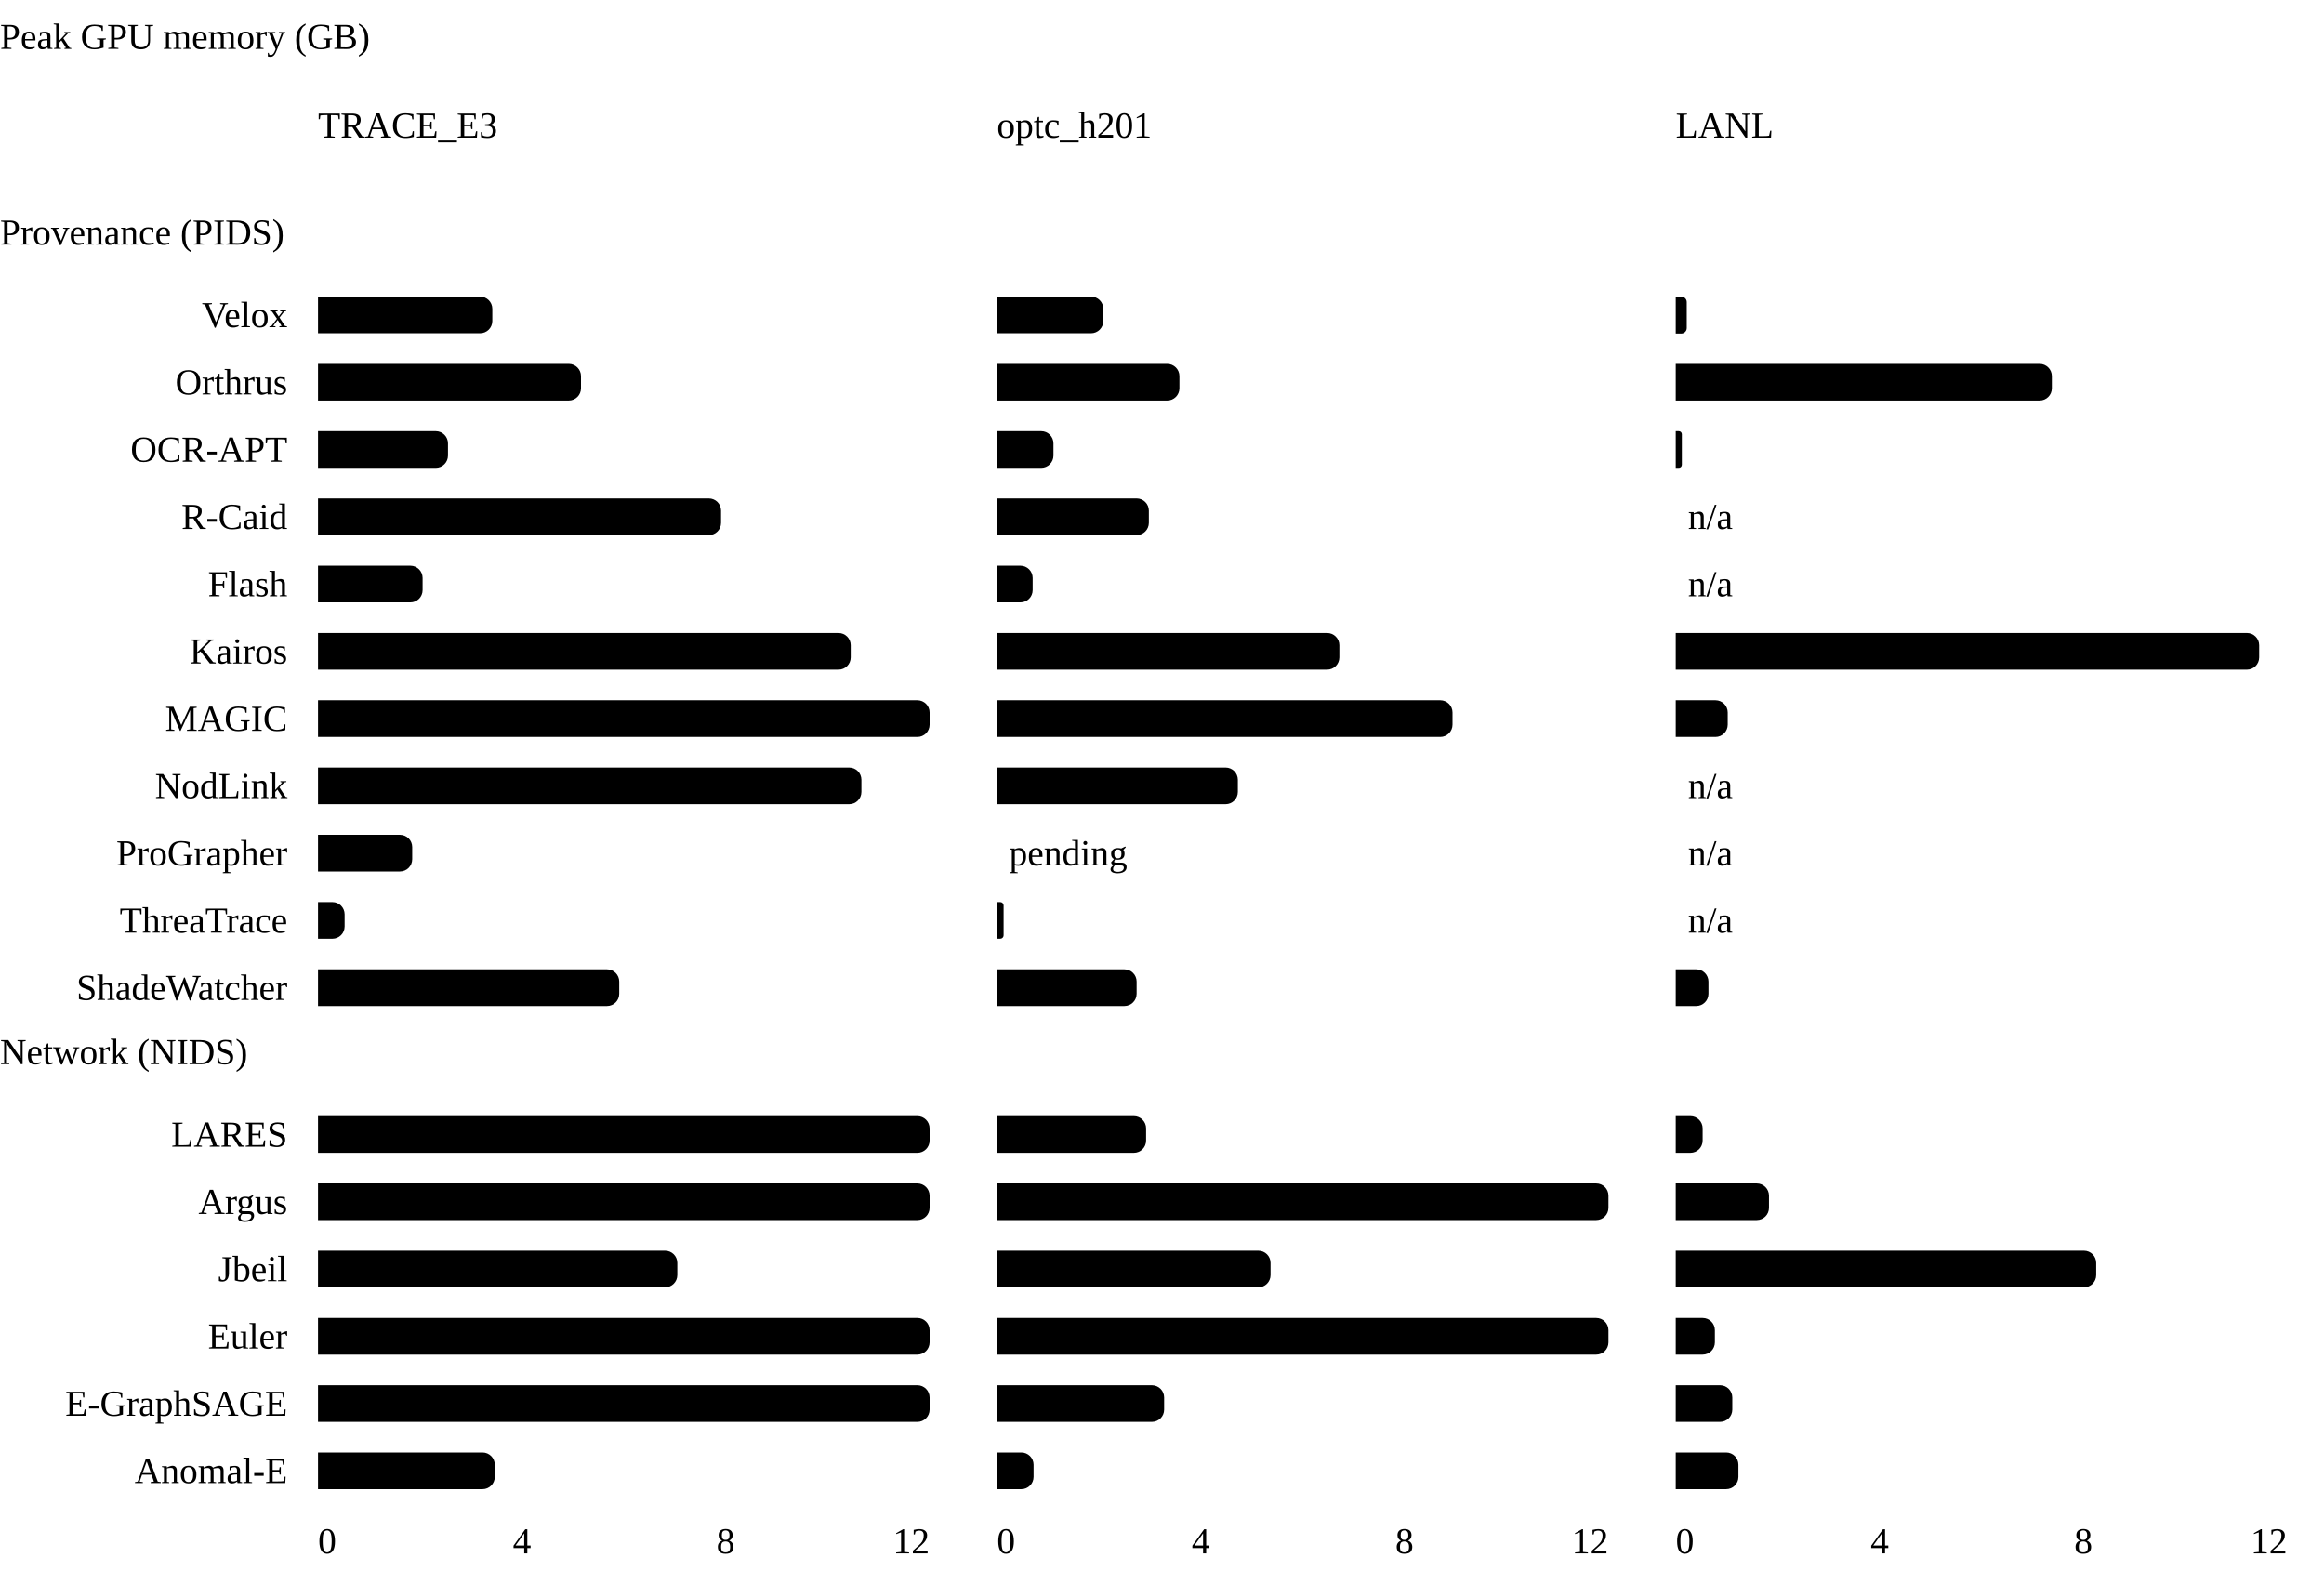
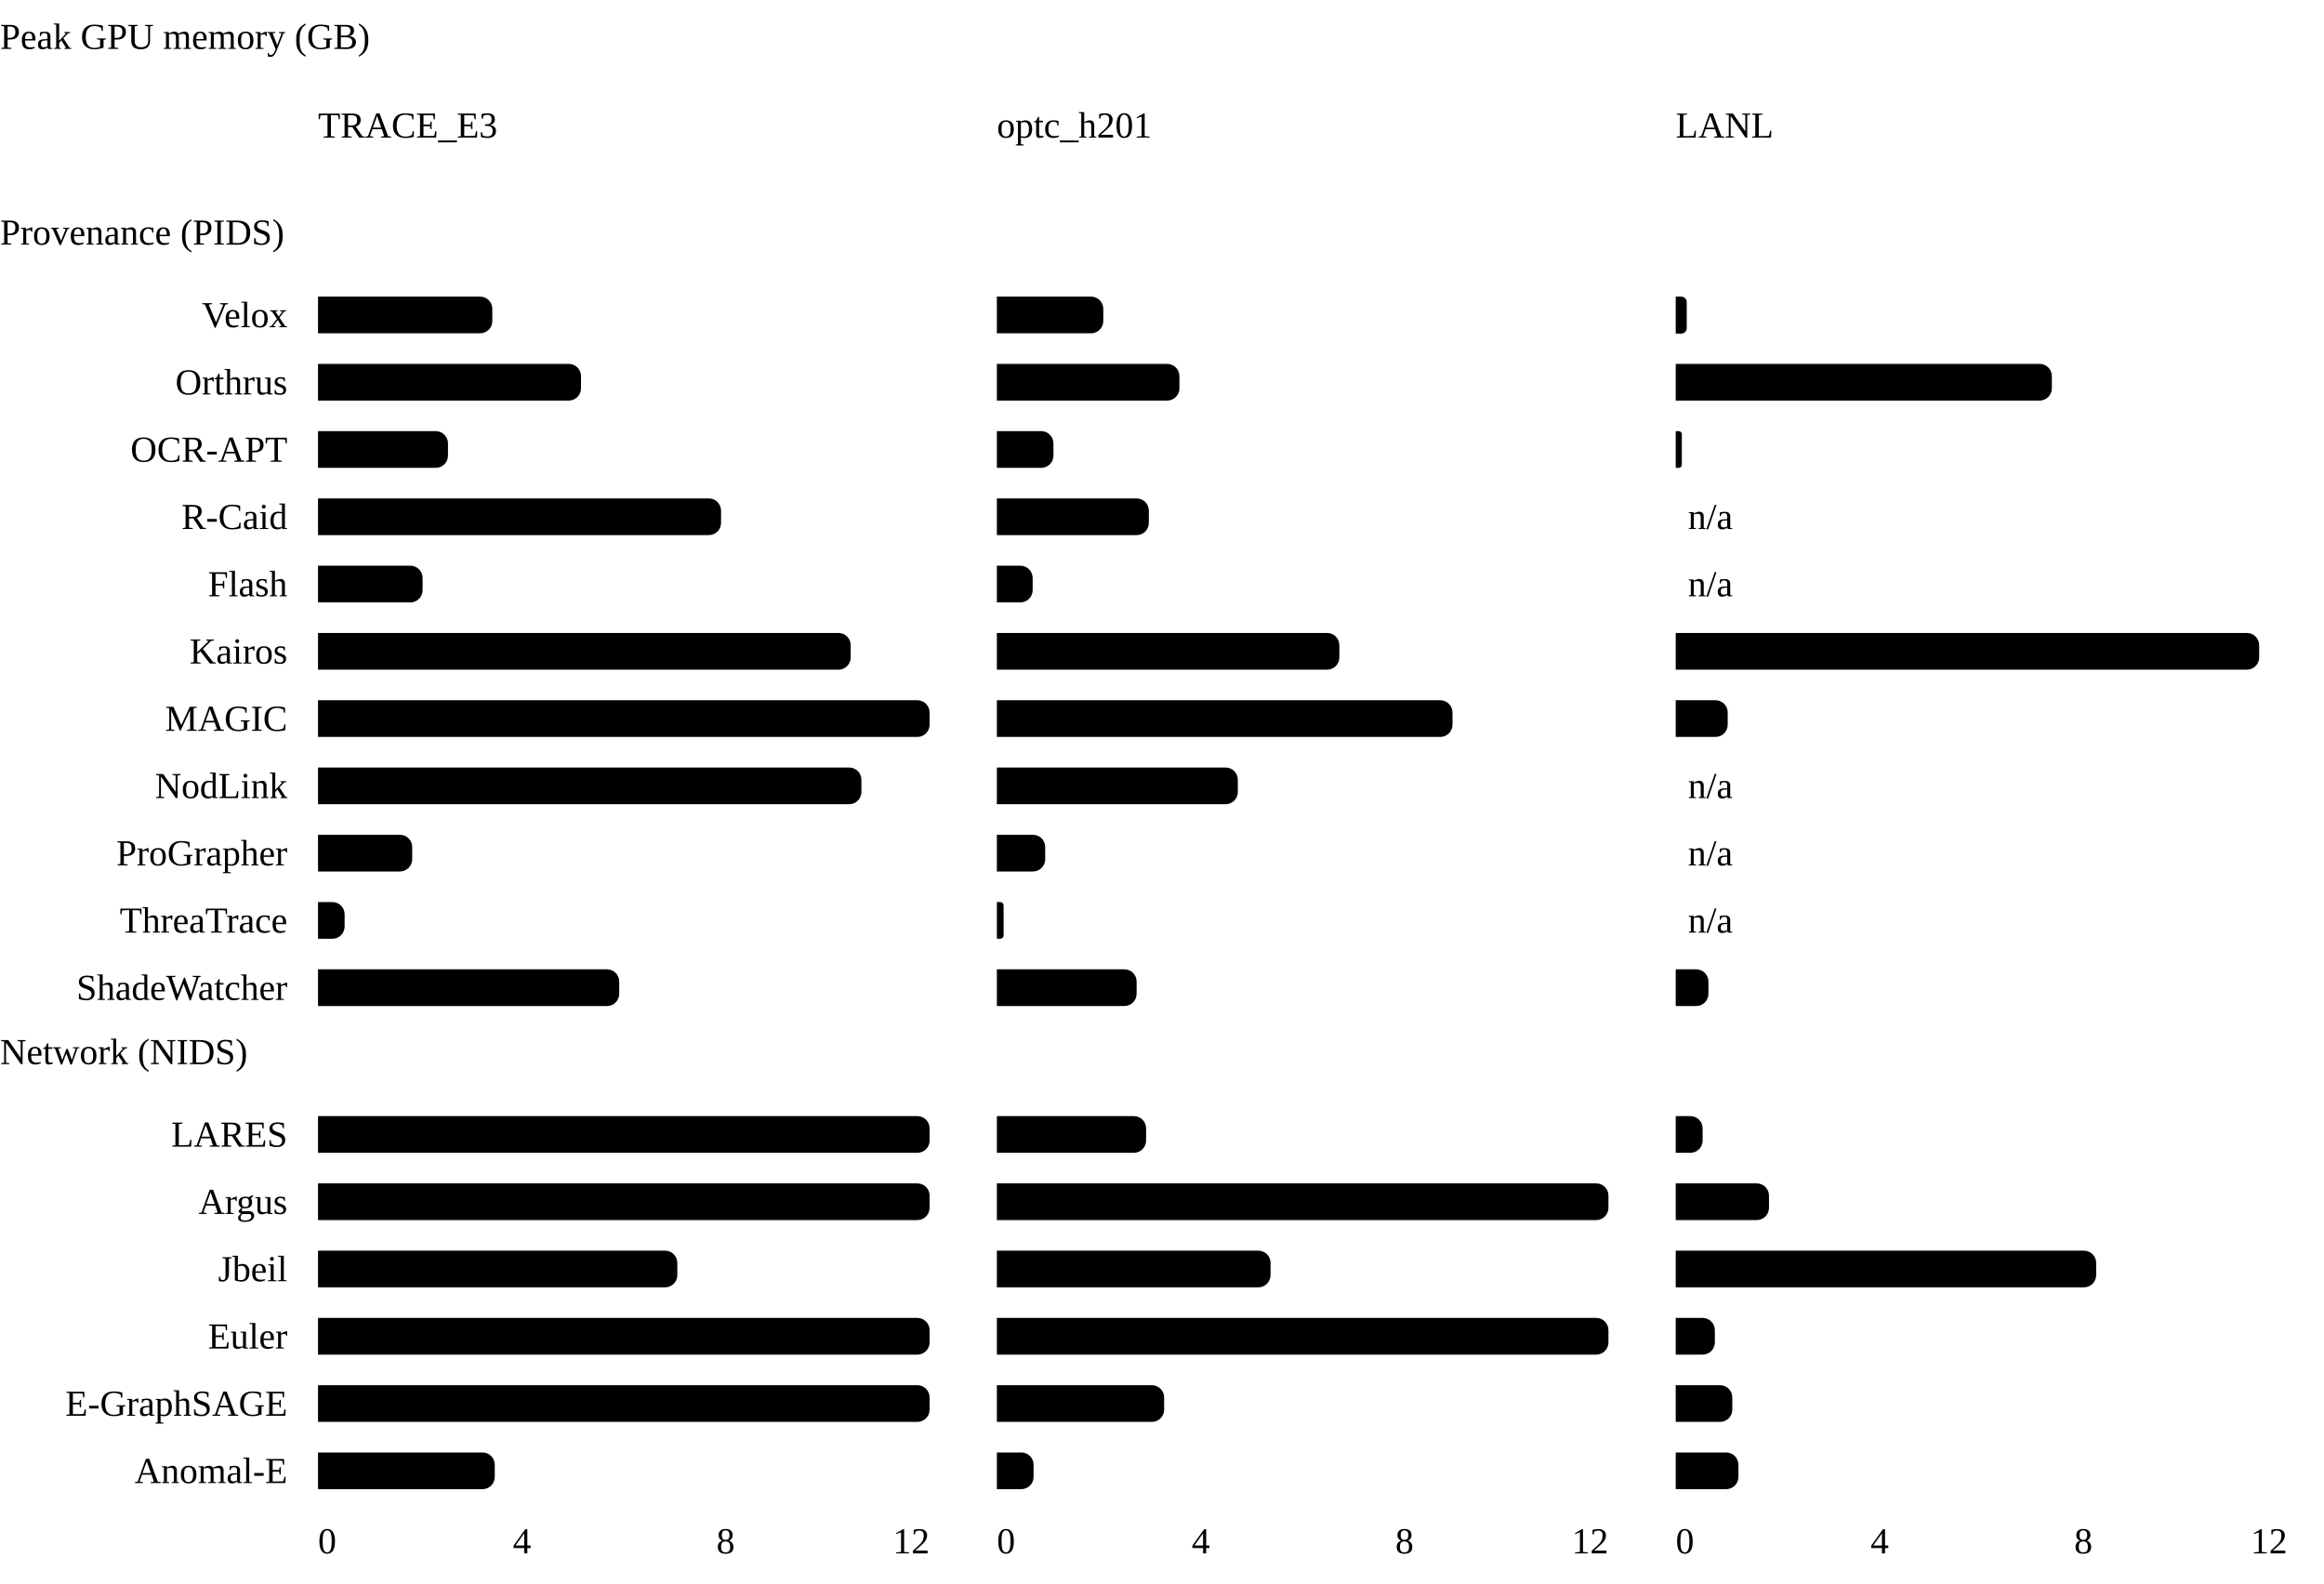
<svg class="pm-bench-chart" viewBox="0 0 760 518" role="img" aria-label="Peak GPU memory (GB) of each system, one panel per dataset: TRACE_E3, optc_h201, LANL" preserveAspectRatio="xMinYMin meet">
  <text class="pm-bench-axis" x="0" y="16">Peak GPU memory (GB)</text>
  <text class="pm-bench-panel" x="104.0" y="45">TRACE_E3</text>
  <line class="pm-bench-base" x1="104.0" x2="104.0" y1="58" y2="492" />
  <text class="pm-bench-tick" x="104.0" y="508" text-anchor="start">0</text>
  <line class="pm-bench-grid" x1="170.7" x2="170.7" y1="58" y2="492" />
  <text class="pm-bench-tick" x="170.7" y="508" text-anchor="middle">4</text>
  <line class="pm-bench-grid" x1="237.3" x2="237.3" y1="58" y2="492" />
  <text class="pm-bench-tick" x="237.3" y="508" text-anchor="middle">8</text>
  <line class="pm-bench-grid" x1="304.0" x2="304.0" y1="58" y2="492" />
  <text class="pm-bench-tick" x="304.0" y="508" text-anchor="end">12</text>
  <text class="pm-bench-panel" x="326.0" y="45">optc_h201</text>
  <line class="pm-bench-base" x1="326.0" x2="326.0" y1="58" y2="492" />
  <text class="pm-bench-tick" x="326.0" y="508" text-anchor="start">0</text>
  <line class="pm-bench-grid" x1="392.7" x2="392.7" y1="58" y2="492" />
  <text class="pm-bench-tick" x="392.7" y="508" text-anchor="middle">4</text>
  <line class="pm-bench-grid" x1="459.3" x2="459.3" y1="58" y2="492" />
  <text class="pm-bench-tick" x="459.3" y="508" text-anchor="middle">8</text>
  <line class="pm-bench-grid" x1="526.0" x2="526.0" y1="58" y2="492" />
  <text class="pm-bench-tick" x="526.0" y="508" text-anchor="end">12</text>
  <text class="pm-bench-panel" x="548.0" y="45">LANL</text>
  <line class="pm-bench-base" x1="548.0" x2="548.0" y1="58" y2="492" />
  <text class="pm-bench-tick" x="548.0" y="508" text-anchor="start">0</text>
  <line class="pm-bench-grid" x1="614.7" x2="614.7" y1="58" y2="492" />
  <text class="pm-bench-tick" x="614.7" y="508" text-anchor="middle">4</text>
  <line class="pm-bench-grid" x1="681.3" x2="681.3" y1="58" y2="492" />
  <text class="pm-bench-tick" x="681.3" y="508" text-anchor="middle">8</text>
  <line class="pm-bench-grid" x1="748.0" x2="748.0" y1="58" y2="492" />
  <text class="pm-bench-tick" x="748.0" y="508" text-anchor="end">12</text>
  <text class="pm-bench-family pm-bench-family--prov" x="0" y="80">Provenance (PIDS)</text>
  <text class="pm-bench-label" x="94" y="107.0" text-anchor="end">Velox</text>
  <g class="pm-bench-hit" data-tip="Velox on TRACE_E3: 3.4 GB" role="img" aria-label="Velox on TRACE_E3: 3.4 GB">
    <rect x="104.0" y="92.0" width="200.0" height="22" fill="transparent" />
    <path class="pm-bench-bar pm-single" d="M104.0 97.0h53.0a4.0 4.0 0 0 1 4.0 4.0v4.0a4.0 4.0 0 0 1 -4.0 4.0h-53.0Z" />
  </g>
  <g class="pm-bench-hit" data-tip="Velox on optc_h201: 2.1 GB" role="img" aria-label="Velox on optc_h201: 2.1 GB">
    <rect x="326.0" y="92.0" width="200.0" height="22" fill="transparent" />
    <path class="pm-bench-bar pm-single" d="M326.0 97.0h30.8a4.0 4.0 0 0 1 4.0 4.0v4.0a4.0 4.0 0 0 1 -4.0 4.0h-30.8Z" />
  </g>
  <g class="pm-bench-hit" data-tip="Velox on LANL: 0.2 GB" role="img" aria-label="Velox on LANL: 0.2 GB">
    <rect x="548.0" y="92.0" width="200.0" height="22" fill="transparent" />
    <path class="pm-bench-bar pm-single" d="M548.0 97.0h1.8a1.8 1.8 0 0 1 1.8 1.8v8.5a1.8 1.8 0 0 1 -1.8 1.8h-1.8Z" />
  </g>
  <text class="pm-bench-label" x="94" y="129.0" text-anchor="end">Orthrus</text>
  <g class="pm-bench-hit" data-tip="Orthrus on TRACE_E3: 5.2 GB" role="img" aria-label="Orthrus on TRACE_E3: 5.2 GB">
    <rect x="104.0" y="114.0" width="200.0" height="22" fill="transparent" />
    <path class="pm-bench-bar pm-single" d="M104.0 119.0h82.0a4.0 4.0 0 0 1 4.0 4.0v4.0a4.0 4.0 0 0 1 -4.0 4.0h-82.0Z" />
  </g>
  <g class="pm-bench-hit" data-tip="Orthrus on optc_h201: 3.6 GB" role="img" aria-label="Orthrus on optc_h201: 3.6 GB">
    <rect x="326.0" y="114.0" width="200.0" height="22" fill="transparent" />
    <path class="pm-bench-bar pm-single" d="M326.0 119.0h55.7a4.0 4.0 0 0 1 4.0 4.0v4.0a4.0 4.0 0 0 1 -4.0 4.0h-55.7Z" />
  </g>
  <g class="pm-bench-hit" data-tip="Orthrus on LANL: 7.4 GB" role="img" aria-label="Orthrus on LANL: 7.4 GB">
    <rect x="548.0" y="114.0" width="200.0" height="22" fill="transparent" />
    <path class="pm-bench-bar pm-single" d="M548.0 119.0h119.0a4.0 4.0 0 0 1 4.0 4.0v4.0a4.0 4.0 0 0 1 -4.0 4.0h-119.0Z" />
  </g>
  <text class="pm-bench-label" x="94" y="151.0" text-anchor="end">OCR-APT</text>
  <g class="pm-bench-hit" data-tip="OCR-APT on TRACE_E3: 2.5 GB" role="img" aria-label="OCR-APT on TRACE_E3: 2.5 GB">
    <rect x="104.0" y="136.0" width="200.0" height="22" fill="transparent" />
    <path class="pm-bench-bar pm-single" d="M104.0 141.0h38.5a4.0 4.0 0 0 1 4.0 4.0v4.0a4.0 4.0 0 0 1 -4.0 4.0h-38.5Z" />
  </g>
  <g class="pm-bench-hit" data-tip="OCR-APT on optc_h201: 1.1 GB" role="img" aria-label="OCR-APT on optc_h201: 1.1 GB">
    <rect x="326.0" y="136.0" width="200.0" height="22" fill="transparent" />
    <path class="pm-bench-bar pm-single" d="M326.0 141.0h14.5a4.0 4.0 0 0 1 4.0 4.0v4.0a4.0 4.0 0 0 1 -4.0 4.0h-14.5Z" />
  </g>
  <g class="pm-bench-hit" data-tip="OCR-APT on LANL: 0.1 GB" role="img" aria-label="OCR-APT on LANL: 0.1 GB">
    <rect x="548.0" y="136.0" width="200.0" height="22" fill="transparent" />
    <path class="pm-bench-bar pm-single" d="M548.0 141.0h1.0a1.0 1.0 0 0 1 1.0 1.0v10.0a1.0 1.0 0 0 1 -1.0 1.0h-1.0Z" />
  </g>
  <text class="pm-bench-label" x="94" y="173.0" text-anchor="end">R-Caid</text>
  <g class="pm-bench-hit" data-tip="R-Caid on TRACE_E3: 7.9 GB" role="img" aria-label="R-Caid on TRACE_E3: 7.9 GB">
    <rect x="104.0" y="158.0" width="200.0" height="22" fill="transparent" />
    <path class="pm-bench-bar pm-single" d="M104.0 163.0h127.8a4.0 4.0 0 0 1 4.0 4.0v4.0a4.0 4.0 0 0 1 -4.0 4.0h-127.8Z" />
  </g>
  <g class="pm-bench-hit" data-tip="R-Caid on optc_h201: 3.0 GB" role="img" aria-label="R-Caid on optc_h201: 3.0 GB">
    <rect x="326.0" y="158.0" width="200.0" height="22" fill="transparent" />
    <path class="pm-bench-bar pm-single" d="M326.0 163.0h45.7a4.0 4.0 0 0 1 4.0 4.0v4.0a4.0 4.0 0 0 1 -4.0 4.0h-45.7Z" />
  </g>
  <text class="pm-bench-note" x="552.0" y="173.0">n/a</text>
  <text class="pm-bench-label" x="94" y="195.0" text-anchor="end">Flash</text>
  <g class="pm-bench-hit" data-tip="Flash on TRACE_E3: 2.0 GB" role="img" aria-label="Flash on TRACE_E3: 2.0 GB">
    <rect x="104.0" y="180.0" width="200.0" height="22" fill="transparent" />
    <path class="pm-bench-bar pm-single" d="M104.0 185.0h30.2a4.0 4.0 0 0 1 4.0 4.0v4.0a4.0 4.0 0 0 1 -4.0 4.0h-30.2Z" />
  </g>
  <g class="pm-bench-hit" data-tip="Flash on optc_h201: 0.7 GB" role="img" aria-label="Flash on optc_h201: 0.7 GB">
    <rect x="326.0" y="180.0" width="200.0" height="22" fill="transparent" />
    <path class="pm-bench-bar pm-single" d="M326.0 185.0h7.7a4.0 4.0 0 0 1 4.0 4.0v4.0a4.0 4.0 0 0 1 -4.0 4.0h-7.7Z" />
  </g>
  <text class="pm-bench-note" x="552.0" y="195.0">n/a</text>
  <text class="pm-bench-label" x="94" y="217.0" text-anchor="end">Kairos</text>
  <g class="pm-bench-hit" data-tip="Kairos on TRACE_E3: 10.4 GB" role="img" aria-label="Kairos on TRACE_E3: 10.4 GB">
    <rect x="104.0" y="202.0" width="200.0" height="22" fill="transparent" />
    <path class="pm-bench-bar pm-single" d="M104.0 207.0h170.2a4.0 4.0 0 0 1 4.0 4.0v4.0a4.0 4.0 0 0 1 -4.0 4.0h-170.2Z" />
  </g>
  <g class="pm-bench-hit" data-tip="Kairos on optc_h201: 6.7 GB" role="img" aria-label="Kairos on optc_h201: 6.7 GB">
    <rect x="326.0" y="202.0" width="200.0" height="22" fill="transparent" />
    <path class="pm-bench-bar pm-single" d="M326.0 207.0h108.0a4.0 4.0 0 0 1 4.0 4.0v4.0a4.0 4.0 0 0 1 -4.0 4.0h-108.0Z" />
  </g>
  <g class="pm-bench-hit" data-tip="Kairos on LANL: 11.4 GB" role="img" aria-label="Kairos on LANL: 11.4 GB">
    <rect x="548.0" y="202.0" width="200.0" height="22" fill="transparent" />
    <path class="pm-bench-bar pm-single" d="M548.0 207.0h186.8a4.0 4.0 0 0 1 4.0 4.0v4.0a4.0 4.0 0 0 1 -4.0 4.0h-186.8Z" />
  </g>
  <text class="pm-bench-label" x="94" y="239.0" text-anchor="end">MAGIC</text>
  <g class="pm-bench-hit" data-tip="MAGIC on TRACE_E3: 18.4 GB" role="img" aria-label="MAGIC on TRACE_E3: 18.4 GB">
    <rect x="104.0" y="224.0" width="200.0" height="22" fill="transparent" />
    <path class="pm-bench-bar pm-single" d="M104.0 229.0h196.0a4.0 4.0 0 0 1 4.0 4.0v4.0a4.0 4.0 0 0 1 -4.0 4.0h-196.0Z" />
    <path class="pm-bench-break" d="M292.0 243.0l4 -16M296.0 243.0l4 -16" />
  </g>
  <g class="pm-bench-hit" data-tip="MAGIC on optc_h201: 8.9 GB" role="img" aria-label="MAGIC on optc_h201: 8.9 GB">
    <rect x="326.0" y="224.0" width="200.0" height="22" fill="transparent" />
    <path class="pm-bench-bar pm-single" d="M326.0 229.0h145.0a4.0 4.0 0 0 1 4.0 4.0v4.0a4.0 4.0 0 0 1 -4.0 4.0h-145.0Z" />
  </g>
  <g class="pm-bench-hit" data-tip="MAGIC on LANL: 1.0 GB" role="img" aria-label="MAGIC on LANL: 1.0 GB">
    <rect x="548.0" y="224.0" width="200.0" height="22" fill="transparent" />
    <path class="pm-bench-bar pm-single" d="M548.0 229.0h13.0a4.0 4.0 0 0 1 4.0 4.0v4.0a4.0 4.0 0 0 1 -4.0 4.0h-13.0Z" />
  </g>
  <text class="pm-bench-label" x="94" y="261.0" text-anchor="end">NodLink</text>
  <g class="pm-bench-hit" data-tip="NodLink on TRACE_E3: 10.7 GB" role="img" aria-label="NodLink on TRACE_E3: 10.7 GB">
    <rect x="104.0" y="246.0" width="200.0" height="22" fill="transparent" />
    <path class="pm-bench-bar pm-single" d="M104.0 251.0h173.7a4.0 4.0 0 0 1 4.0 4.0v4.0a4.0 4.0 0 0 1 -4.0 4.0h-173.7Z" />
  </g>
  <g class="pm-bench-hit" data-tip="NodLink on optc_h201: 4.7 GB" role="img" aria-label="NodLink on optc_h201: 4.7 GB">
    <rect x="326.0" y="246.0" width="200.0" height="22" fill="transparent" />
    <path class="pm-bench-bar pm-single" d="M326.0 251.0h74.8a4.0 4.0 0 0 1 4.0 4.0v4.0a4.0 4.0 0 0 1 -4.0 4.0h-74.8Z" />
  </g>
  <text class="pm-bench-note" x="552.0" y="261.0">n/a</text>
  <text class="pm-bench-label" x="94" y="283.0" text-anchor="end">ProGrapher</text>
  <g class="pm-bench-hit" data-tip="ProGrapher on TRACE_E3: 1.9 GB" role="img" aria-label="ProGrapher on TRACE_E3: 1.9 GB">
    <rect x="104.0" y="268.0" width="200.0" height="22" fill="transparent" />
    <path class="pm-bench-bar pm-single" d="M104.0 273.0h26.8a4.0 4.0 0 0 1 4.0 4.0v4.0a4.0 4.0 0 0 1 -4.0 4.0h-26.8Z" />
  </g>
-   <text class="pm-bench-note" x="330.0" y="283.0">pending</text>
+   <g class="pm-bench-hit" data-tip="ProGrapher on optc_h201: 0.9 GB" role="img" aria-label="ProGrapher on optc_h201: 0.9 GB">
+     <rect x="326.0" y="268.0" width="200.0" height="22" fill="transparent" />
+     <path class="pm-bench-bar pm-single" d="M326.0 273.0h11.8a4.0 4.0 0 0 1 4.0 4.0v4.0a4.0 4.0 0 0 1 -4.0 4.0h-11.8Z" />
+   </g>
  <text class="pm-bench-note" x="552.0" y="283.0">n/a</text>
  <text class="pm-bench-label" x="94" y="305.0" text-anchor="end">ThreaTrace</text>
  <g class="pm-bench-hit" data-tip="ThreaTrace on TRACE_E3: 0.5 GB" role="img" aria-label="ThreaTrace on TRACE_E3: 0.5 GB">
    <rect x="104.0" y="290.0" width="200.0" height="22" fill="transparent" />
    <path class="pm-bench-bar pm-single" d="M104.0 295.0h4.7a4.0 4.0 0 0 1 4.0 4.0v4.0a4.0 4.0 0 0 1 -4.0 4.0h-4.7Z" />
  </g>
  <g class="pm-bench-hit" data-tip="ThreaTrace on optc_h201: 0.1 GB" role="img" aria-label="ThreaTrace on optc_h201: 0.1 GB">
    <rect x="326.0" y="290.0" width="200.0" height="22" fill="transparent" />
    <path class="pm-bench-bar pm-single" d="M326.0 295.0h1.1a1.1 1.1 0 0 1 1.1 1.1v9.8a1.1 1.1 0 0 1 -1.1 1.1h-1.1Z" />
  </g>
  <text class="pm-bench-note" x="552.0" y="305.0">n/a</text>
  <text class="pm-bench-label" x="94" y="327.0" text-anchor="end">ShadeWatcher</text>
  <g class="pm-bench-hit" data-tip="ShadeWatcher on TRACE_E3: 5.9 GB" role="img" aria-label="ShadeWatcher on TRACE_E3: 5.9 GB">
    <rect x="104.0" y="312.0" width="200.0" height="22" fill="transparent" />
    <path class="pm-bench-bar pm-single" d="M104.0 317.0h94.5a4.0 4.0 0 0 1 4.0 4.0v4.0a4.0 4.0 0 0 1 -4.0 4.0h-94.5Z" />
  </g>
  <g class="pm-bench-hit" data-tip="ShadeWatcher on optc_h201: 2.7 GB" role="img" aria-label="ShadeWatcher on optc_h201: 2.7 GB">
    <rect x="326.0" y="312.0" width="200.0" height="22" fill="transparent" />
    <path class="pm-bench-bar pm-single" d="M326.0 317.0h41.7a4.0 4.0 0 0 1 4.0 4.0v4.0a4.0 4.0 0 0 1 -4.0 4.0h-41.7Z" />
  </g>
  <g class="pm-bench-hit" data-tip="ShadeWatcher on LANL: 0.6 GB" role="img" aria-label="ShadeWatcher on LANL: 0.6 GB">
    <rect x="548.0" y="312.0" width="200.0" height="22" fill="transparent" />
    <path class="pm-bench-bar pm-single" d="M548.0 317.0h6.7a4.0 4.0 0 0 1 4.0 4.0v4.0a4.0 4.0 0 0 1 -4.0 4.0h-6.7Z" />
  </g>
  <text class="pm-bench-family pm-bench-family--net" x="0" y="348">Network (NIDS)</text>
  <text class="pm-bench-label" x="94" y="375.0" text-anchor="end">LARES</text>
  <g class="pm-bench-hit" data-tip="LARES on TRACE_E3: 27.9 GB" role="img" aria-label="LARES on TRACE_E3: 27.9 GB">
    <rect x="104.0" y="360.0" width="200.0" height="22" fill="transparent" />
    <path class="pm-bench-bar pm-single" d="M104.0 365.0h196.0a4.0 4.0 0 0 1 4.0 4.0v4.0a4.0 4.0 0 0 1 -4.0 4.0h-196.0Z" />
    <path class="pm-bench-break" d="M292.0 379.0l4 -16M296.0 379.0l4 -16" />
  </g>
  <g class="pm-bench-hit" data-tip="LARES on optc_h201: 2.9 GB" role="img" aria-label="LARES on optc_h201: 2.9 GB">
    <rect x="326.0" y="360.0" width="200.0" height="22" fill="transparent" />
    <path class="pm-bench-bar pm-single" d="M326.0 365.0h44.8a4.0 4.0 0 0 1 4.0 4.0v4.0a4.0 4.0 0 0 1 -4.0 4.0h-44.8Z" />
  </g>
  <g class="pm-bench-hit" data-tip="LARES on LANL: 0.5 GB" role="img" aria-label="LARES on LANL: 0.5 GB">
    <rect x="548.0" y="360.0" width="200.0" height="22" fill="transparent" />
    <path class="pm-bench-bar pm-single" d="M548.0 365.0h4.8a4.0 4.0 0 0 1 4.0 4.0v4.0a4.0 4.0 0 0 1 -4.0 4.0h-4.8Z" />
  </g>
  <text class="pm-bench-label" x="94" y="397.0" text-anchor="end">Argus</text>
  <g class="pm-bench-hit" data-tip="Argus on TRACE_E3: 27.6 GB" role="img" aria-label="Argus on TRACE_E3: 27.6 GB">
    <rect x="104.0" y="382.0" width="200.0" height="22" fill="transparent" />
    <path class="pm-bench-bar pm-single" d="M104.0 387.0h196.0a4.0 4.0 0 0 1 4.0 4.0v4.0a4.0 4.0 0 0 1 -4.0 4.0h-196.0Z" />
    <path class="pm-bench-break" d="M292.0 401.0l4 -16M296.0 401.0l4 -16" />
  </g>
  <g class="pm-bench-hit" data-tip="Argus on optc_h201: 16.6 GB" role="img" aria-label="Argus on optc_h201: 16.6 GB">
    <rect x="326.0" y="382.0" width="200.0" height="22" fill="transparent" />
    <path class="pm-bench-bar pm-single" d="M326.0 387.0h196.0a4.0 4.0 0 0 1 4.0 4.0v4.0a4.0 4.0 0 0 1 -4.0 4.0h-196.0Z" />
    <path class="pm-bench-break" d="M514.0 401.0l4 -16M518.0 401.0l4 -16" />
  </g>
  <g class="pm-bench-hit" data-tip="Argus on LANL: 1.8 GB" role="img" aria-label="Argus on LANL: 1.8 GB">
    <rect x="548.0" y="382.0" width="200.0" height="22" fill="transparent" />
    <path class="pm-bench-bar pm-single" d="M548.0 387.0h26.5a4.0 4.0 0 0 1 4.0 4.0v4.0a4.0 4.0 0 0 1 -4.0 4.0h-26.5Z" />
  </g>
  <text class="pm-bench-label" x="94" y="419.0" text-anchor="end">Jbeil</text>
  <g class="pm-bench-hit" data-tip="Jbeil on TRACE_E3: 7.0 GB" role="img" aria-label="Jbeil on TRACE_E3: 7.0 GB">
    <rect x="104.0" y="404.0" width="200.0" height="22" fill="transparent" />
    <path class="pm-bench-bar pm-single" d="M104.0 409.0h113.5a4.0 4.0 0 0 1 4.0 4.0v4.0a4.0 4.0 0 0 1 -4.0 4.0h-113.5Z" />
  </g>
  <g class="pm-bench-hit" data-tip="Jbeil on optc_h201: 5.4 GB" role="img" aria-label="Jbeil on optc_h201: 5.4 GB">
    <rect x="326.0" y="404.0" width="200.0" height="22" fill="transparent" />
    <path class="pm-bench-bar pm-single" d="M326.0 409.0h85.5a4.0 4.0 0 0 1 4.0 4.0v4.0a4.0 4.0 0 0 1 -4.0 4.0h-85.5Z" />
  </g>
  <g class="pm-bench-hit" data-tip="Jbeil on LANL: 8.2 GB" role="img" aria-label="Jbeil on LANL: 8.2 GB">
    <rect x="548.0" y="404.0" width="200.0" height="22" fill="transparent" />
    <path class="pm-bench-bar pm-single" d="M548.0 409.0h133.5a4.0 4.0 0 0 1 4.0 4.0v4.0a4.0 4.0 0 0 1 -4.0 4.0h-133.5Z" />
  </g>
  <text class="pm-bench-label" x="94" y="441.0" text-anchor="end">Euler</text>
  <g class="pm-bench-hit" data-tip="Euler on TRACE_E3: 24.2 GB" role="img" aria-label="Euler on TRACE_E3: 24.2 GB">
    <rect x="104.0" y="426.0" width="200.0" height="22" fill="transparent" />
    <path class="pm-bench-bar pm-single" d="M104.0 431.0h196.0a4.0 4.0 0 0 1 4.0 4.0v4.0a4.0 4.0 0 0 1 -4.0 4.0h-196.0Z" />
    <path class="pm-bench-break" d="M292.0 445.0l4 -16M296.0 445.0l4 -16" />
  </g>
  <g class="pm-bench-hit" data-tip="Euler on optc_h201: 14.6 GB" role="img" aria-label="Euler on optc_h201: 14.6 GB">
    <rect x="326.0" y="426.0" width="200.0" height="22" fill="transparent" />
    <path class="pm-bench-bar pm-single" d="M326.0 431.0h196.0a4.0 4.0 0 0 1 4.0 4.0v4.0a4.0 4.0 0 0 1 -4.0 4.0h-196.0Z" />
    <path class="pm-bench-break" d="M514.0 445.0l4 -16M518.0 445.0l4 -16" />
  </g>
  <g class="pm-bench-hit" data-tip="Euler on LANL: 0.8 GB" role="img" aria-label="Euler on LANL: 0.8 GB">
    <rect x="548.0" y="426.0" width="200.0" height="22" fill="transparent" />
    <path class="pm-bench-bar pm-single" d="M548.0 431.0h8.8a4.0 4.0 0 0 1 4.0 4.0v4.0a4.0 4.0 0 0 1 -4.0 4.0h-8.8Z" />
  </g>
  <text class="pm-bench-label" x="94" y="463.0" text-anchor="end">E-GraphSAGE</text>
  <g class="pm-bench-hit" data-tip="E-GraphSAGE on TRACE_E3: 19.8 GB" role="img" aria-label="E-GraphSAGE on TRACE_E3: 19.8 GB">
    <rect x="104.0" y="448.0" width="200.0" height="22" fill="transparent" />
    <path class="pm-bench-bar pm-single" d="M104.0 453.0h196.0a4.0 4.0 0 0 1 4.0 4.0v4.0a4.0 4.0 0 0 1 -4.0 4.0h-196.0Z" />
    <path class="pm-bench-break" d="M292.0 467.0l4 -16M296.0 467.0l4 -16" />
  </g>
  <g class="pm-bench-hit" data-tip="E-GraphSAGE on optc_h201: 3.3 GB" role="img" aria-label="E-GraphSAGE on optc_h201: 3.3 GB">
    <rect x="326.0" y="448.0" width="200.0" height="22" fill="transparent" />
    <path class="pm-bench-bar pm-single" d="M326.0 453.0h50.7a4.0 4.0 0 0 1 4.0 4.0v4.0a4.0 4.0 0 0 1 -4.0 4.0h-50.7Z" />
  </g>
  <g class="pm-bench-hit" data-tip="E-GraphSAGE on LANL: 1.1 GB" role="img" aria-label="E-GraphSAGE on LANL: 1.1 GB">
    <rect x="548.0" y="448.0" width="200.0" height="22" fill="transparent" />
    <path class="pm-bench-bar pm-single" d="M548.0 453.0h14.5a4.0 4.0 0 0 1 4.0 4.0v4.0a4.0 4.0 0 0 1 -4.0 4.0h-14.5Z" />
  </g>
  <text class="pm-bench-label" x="94" y="485.0" text-anchor="end">Anomal-E</text>
  <g class="pm-bench-hit" data-tip="Anomal-E on TRACE_E3: 3.5 GB" role="img" aria-label="Anomal-E on TRACE_E3: 3.5 GB">
    <rect x="104.0" y="470.0" width="200.0" height="22" fill="transparent" />
    <path class="pm-bench-bar pm-single" d="M104.0 475.0h53.8a4.0 4.0 0 0 1 4.0 4.0v4.0a4.0 4.0 0 0 1 -4.0 4.0h-53.8Z" />
  </g>
  <g class="pm-bench-hit" data-tip="Anomal-E on optc_h201: 0.7 GB" role="img" aria-label="Anomal-E on optc_h201: 0.7 GB">
    <rect x="326.0" y="470.0" width="200.0" height="22" fill="transparent" />
    <path class="pm-bench-bar pm-single" d="M326.0 475.0h8.0a4.0 4.0 0 0 1 4.0 4.0v4.0a4.0 4.0 0 0 1 -4.0 4.0h-8.0Z" />
  </g>
  <g class="pm-bench-hit" data-tip="Anomal-E on LANL: 1.2 GB" role="img" aria-label="Anomal-E on LANL: 1.2 GB">
    <rect x="548.0" y="470.0" width="200.0" height="22" fill="transparent" />
    <path class="pm-bench-bar pm-single" d="M548.0 475.0h16.5a4.0 4.0 0 0 1 4.0 4.0v4.0a4.0 4.0 0 0 1 -4.0 4.0h-16.5Z" />
  </g>
</svg>
